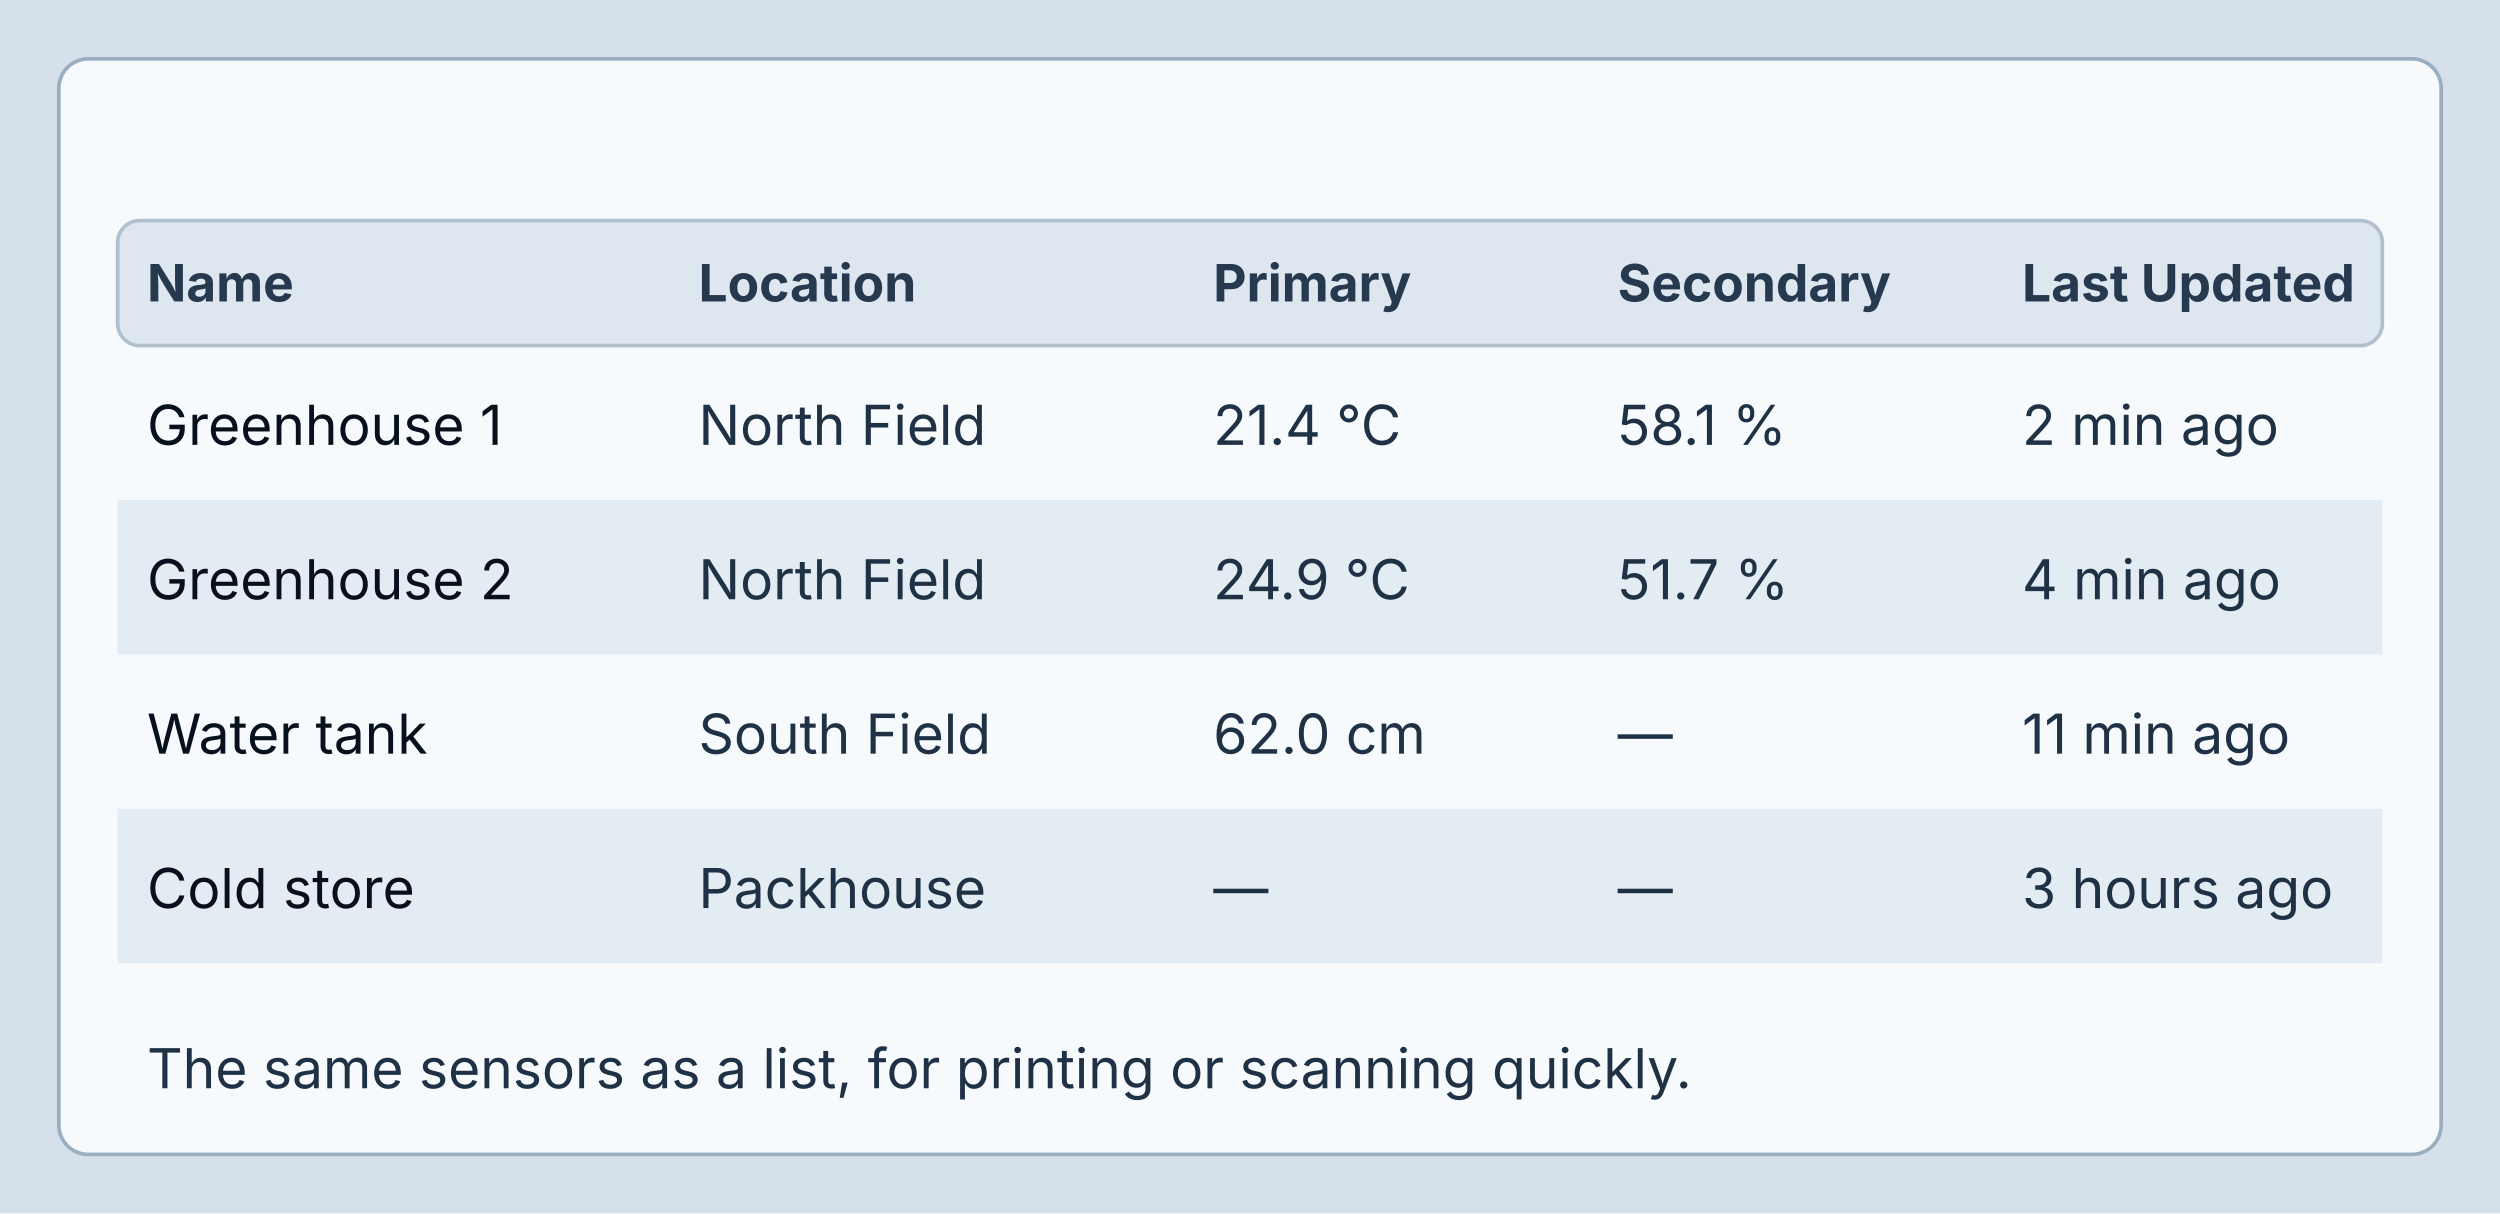
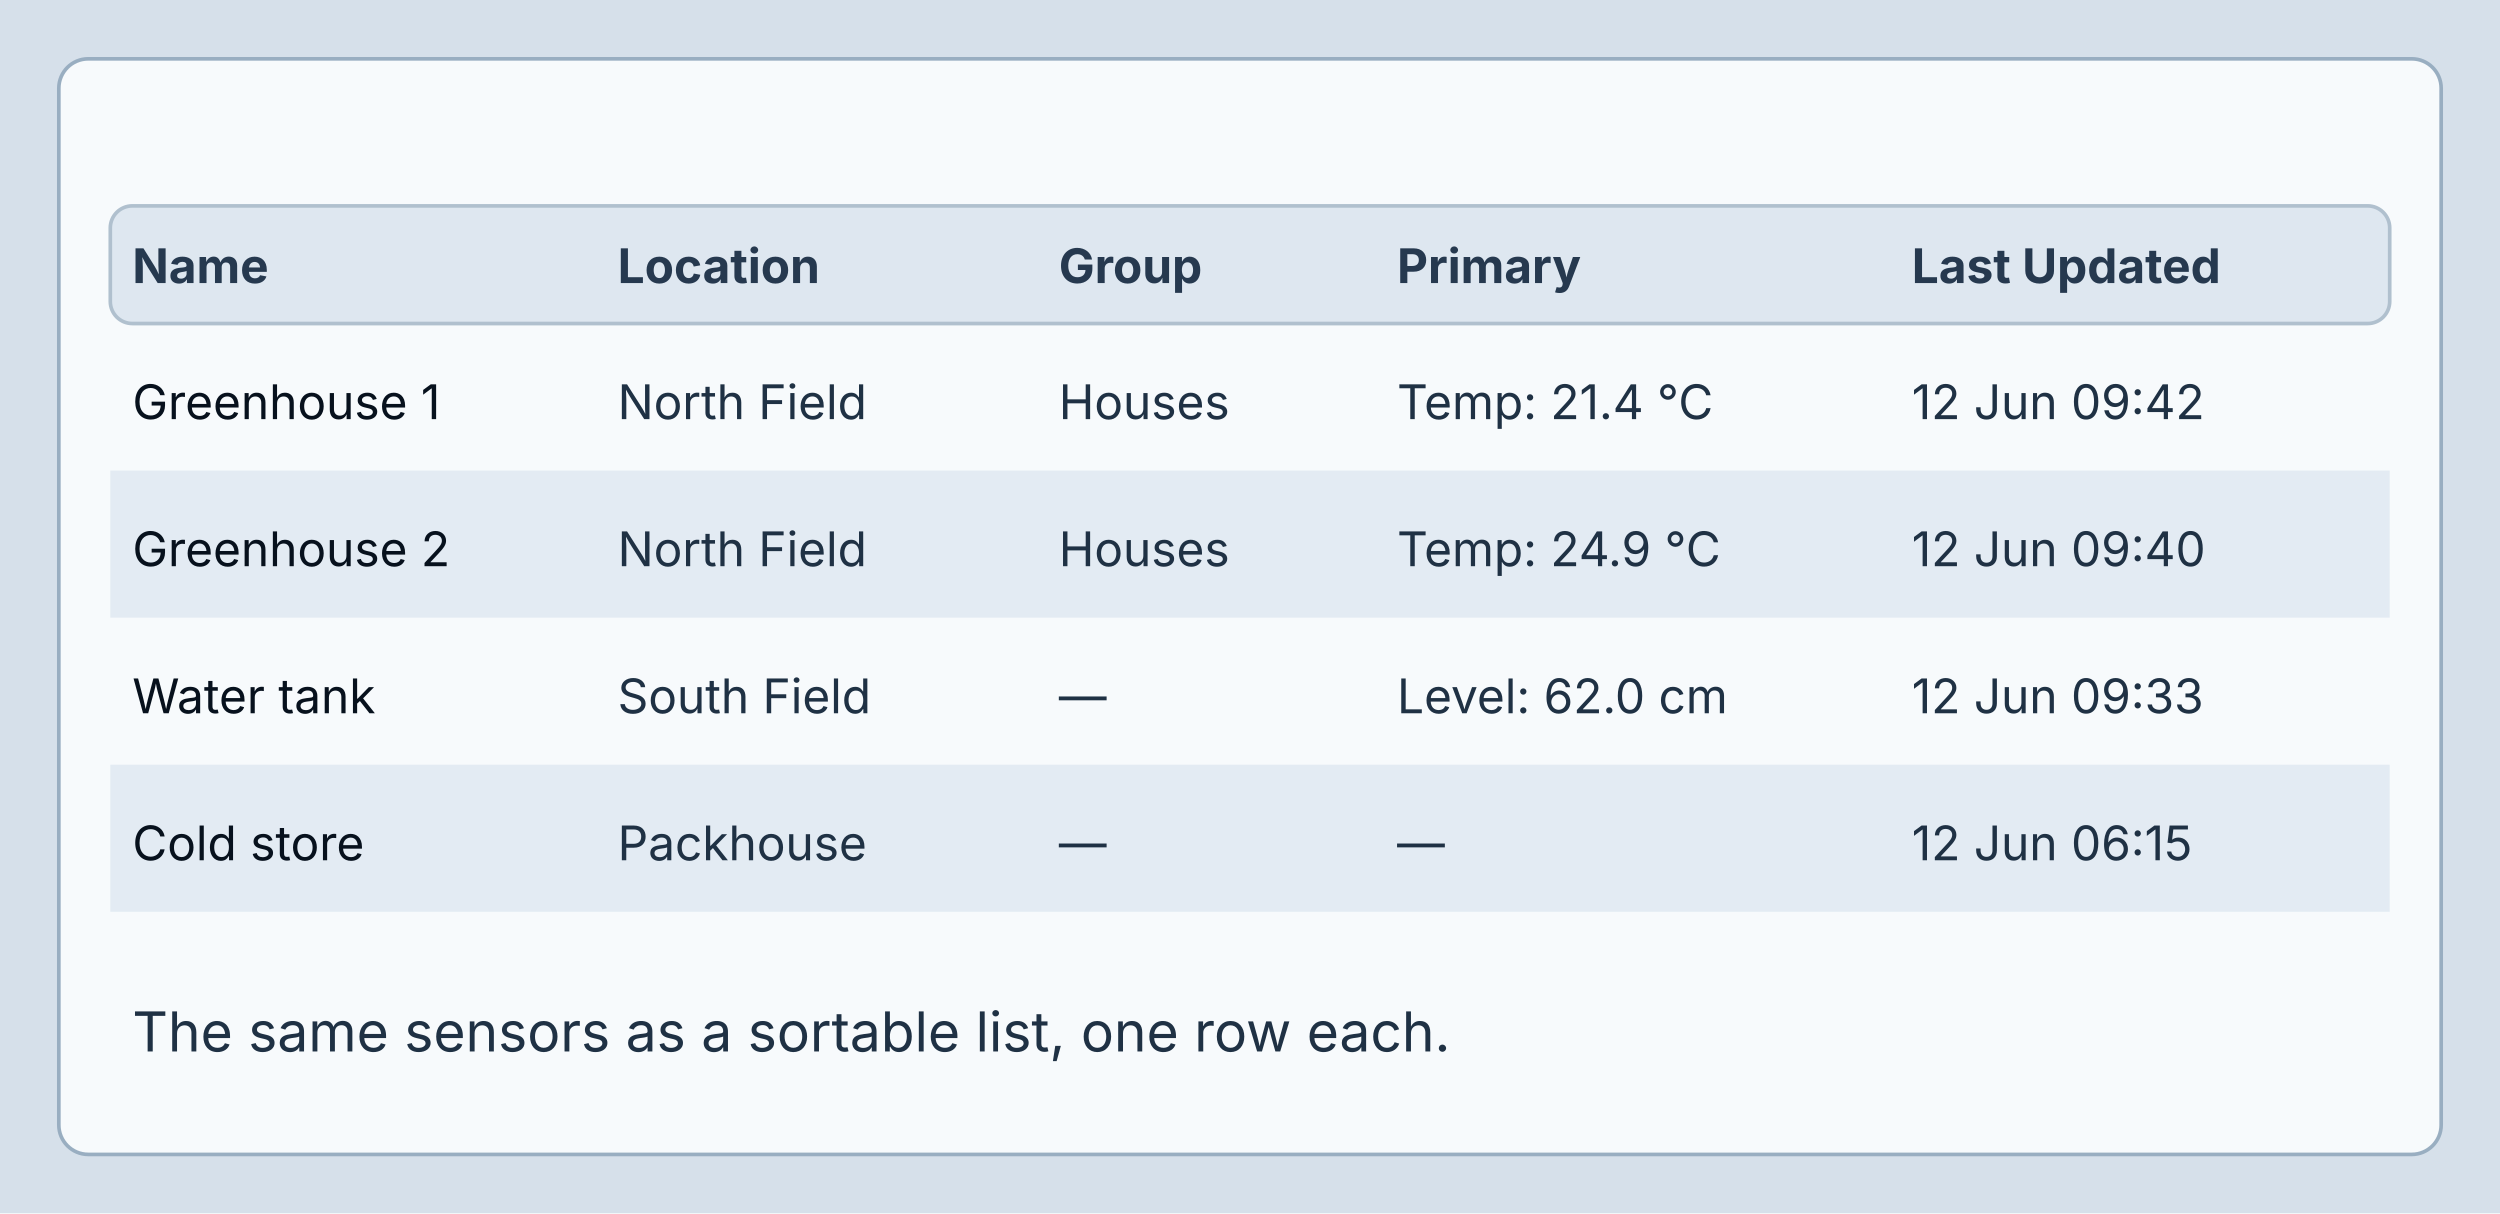
- <svg xmlns="http://www.w3.org/2000/svg" viewBox="0 0 680 330" width="680" height="330" role="img" aria-label="The dashboard in Table view: columns for Name, Location, Primary, Secondary and Last Updated">
+ <svg xmlns="http://www.w3.org/2000/svg" viewBox="0 0 680 330" width="680" height="330" role="img" aria-label="The dashboard in Table view, with columns for Name, Location, Group, Primary and Last Updated">
  <defs>
    <linearGradient id="primary" x1="0" y1="0" x2="0" y2="1">
      <stop offset="0" stop-color="#40546b" />
      <stop offset="1" stop-color="#2d3d4f" />
    </linearGradient>
    <linearGradient id="secondary" x1="0" y1="0" x2="0" y2="1">
      <stop offset="0" stop-color="#f8fbfd" />
      <stop offset="1" stop-color="#edf3f8" />
    </linearGradient>
  </defs>
  <rect width="680" height="330" fill="#eef3f8" />
  <rect x="0" y="0" width="680" height="330" rx="0" fill="#d6e0ea" />
  <rect x="16" y="16" width="648" height="298" rx="8" fill="#f7fafc" stroke="#99aec1" />
-   <rect x="32" y="60" width="616" height="34" rx="6" fill="#dee7f0" stroke="#b0c0ce" />
-   <text x="40" y="82" font-family="Inter, 'Inter Variable', system-ui, -apple-system, 'Noto Sans JP', sans-serif" font-size="14" font-weight="700" fill="#26394f" text-anchor="start">Name</text>
-   <text x="190" y="82" font-family="Inter, 'Inter Variable', system-ui, -apple-system, 'Noto Sans JP', sans-serif" font-size="14" font-weight="700" fill="#26394f" text-anchor="start">Location</text>
-   <text x="330" y="82" font-family="Inter, 'Inter Variable', system-ui, -apple-system, 'Noto Sans JP', sans-serif" font-size="14" font-weight="700" fill="#26394f" text-anchor="start">Primary</text>
-   <text x="440" y="82" font-family="Inter, 'Inter Variable', system-ui, -apple-system, 'Noto Sans JP', sans-serif" font-size="14" font-weight="700" fill="#26394f" text-anchor="start">Secondary</text>
-   <text x="550" y="82" font-family="Inter, 'Inter Variable', system-ui, -apple-system, 'Noto Sans JP', sans-serif" font-size="14" font-weight="700" fill="#26394f" text-anchor="start">Last Updated</text>
-   <text x="40" y="121" font-family="Inter, 'Inter Variable', system-ui, -apple-system, 'Noto Sans JP', sans-serif" font-size="15" font-weight="400" fill="#07111d" text-anchor="start">Greenhouse 1</text>
-   <text x="190" y="121" font-family="Inter, 'Inter Variable', system-ui, -apple-system, 'Noto Sans JP', sans-serif" font-size="15" font-weight="400" fill="#1f3144" text-anchor="start">North Field</text>
-   <text x="330" y="121" font-family="Inter, 'Inter Variable', system-ui, -apple-system, 'Noto Sans JP', sans-serif" font-size="15" font-weight="400" fill="#1f3144" text-anchor="start">21.4 °C</text>
-   <text x="440" y="121" font-family="Inter, 'Inter Variable', system-ui, -apple-system, 'Noto Sans JP', sans-serif" font-size="15" font-weight="400" fill="#1f3144" text-anchor="start">58.1 %</text>
-   <text x="550" y="121" font-family="Inter, 'Inter Variable', system-ui, -apple-system, 'Noto Sans JP', sans-serif" font-size="15" font-weight="400" fill="#1f3144" text-anchor="start">2 min ago</text>
-   <rect x="32" y="136" width="616" height="42" rx="0" fill="#e3ebf3" />
-   <text x="40" y="163" font-family="Inter, 'Inter Variable', system-ui, -apple-system, 'Noto Sans JP', sans-serif" font-size="15" font-weight="400" fill="#07111d" text-anchor="start">Greenhouse 2</text>
-   <text x="190" y="163" font-family="Inter, 'Inter Variable', system-ui, -apple-system, 'Noto Sans JP', sans-serif" font-size="15" font-weight="400" fill="#1f3144" text-anchor="start">North Field</text>
-   <text x="330" y="163" font-family="Inter, 'Inter Variable', system-ui, -apple-system, 'Noto Sans JP', sans-serif" font-size="15" font-weight="400" fill="#1f3144" text-anchor="start">24.9 °C</text>
-   <text x="440" y="163" font-family="Inter, 'Inter Variable', system-ui, -apple-system, 'Noto Sans JP', sans-serif" font-size="15" font-weight="400" fill="#1f3144" text-anchor="start">51.7 %</text>
-   <text x="550" y="163" font-family="Inter, 'Inter Variable', system-ui, -apple-system, 'Noto Sans JP', sans-serif" font-size="15" font-weight="400" fill="#1f3144" text-anchor="start">4 min ago</text>
-   <text x="40" y="205" font-family="Inter, 'Inter Variable', system-ui, -apple-system, 'Noto Sans JP', sans-serif" font-size="15" font-weight="400" fill="#07111d" text-anchor="start">Water tank</text>
-   <text x="190" y="205" font-family="Inter, 'Inter Variable', system-ui, -apple-system, 'Noto Sans JP', sans-serif" font-size="15" font-weight="400" fill="#1f3144" text-anchor="start">South Field</text>
-   <text x="330" y="205" font-family="Inter, 'Inter Variable', system-ui, -apple-system, 'Noto Sans JP', sans-serif" font-size="15" font-weight="400" fill="#1f3144" text-anchor="start">62.0 cm</text>
-   <text x="440" y="205" font-family="Inter, 'Inter Variable', system-ui, -apple-system, 'Noto Sans JP', sans-serif" font-size="15" font-weight="400" fill="#1f3144" text-anchor="start">—</text>
-   <text x="550" y="205" font-family="Inter, 'Inter Variable', system-ui, -apple-system, 'Noto Sans JP', sans-serif" font-size="15" font-weight="400" fill="#1f3144" text-anchor="start">11 min ago</text>
-   <rect x="32" y="220" width="616" height="42" rx="0" fill="#e3ebf3" />
-   <text x="40" y="247" font-family="Inter, 'Inter Variable', system-ui, -apple-system, 'Noto Sans JP', sans-serif" font-size="15" font-weight="400" fill="#07111d" text-anchor="start">Cold store</text>
-   <text x="190" y="247" font-family="Inter, 'Inter Variable', system-ui, -apple-system, 'Noto Sans JP', sans-serif" font-size="15" font-weight="400" fill="#1f3144" text-anchor="start">Packhouse</text>
-   <text x="330" y="247" font-family="Inter, 'Inter Variable', system-ui, -apple-system, 'Noto Sans JP', sans-serif" font-size="15" font-weight="400" fill="#1f3144" text-anchor="start">—</text>
-   <text x="440" y="247" font-family="Inter, 'Inter Variable', system-ui, -apple-system, 'Noto Sans JP', sans-serif" font-size="15" font-weight="400" fill="#1f3144" text-anchor="start">—</text>
-   <text x="550" y="247" font-family="Inter, 'Inter Variable', system-ui, -apple-system, 'Noto Sans JP', sans-serif" font-size="15" font-weight="400" fill="#1f3144" text-anchor="start">3 hours ago</text>
-   <text x="40" y="296" font-family="Inter, 'Inter Variable', system-ui, -apple-system, 'Noto Sans JP', sans-serif" font-size="15" font-weight="400" fill="#1f3144" text-anchor="start">The same sensors as a list, for printing or scanning quickly.</text>
+   <rect x="30" y="56" width="620" height="32" rx="6" fill="#dee7f0" stroke="#b0c0ce" />
+   <text x="36" y="77" font-family="Inter, 'Inter Variable', system-ui, -apple-system, 'Noto Sans JP', sans-serif" font-size="13" font-weight="700" fill="#26394f" text-anchor="start">Name</text>
+   <text x="168" y="77" font-family="Inter, 'Inter Variable', system-ui, -apple-system, 'Noto Sans JP', sans-serif" font-size="13" font-weight="700" fill="#26394f" text-anchor="start">Location</text>
+   <text x="288" y="77" font-family="Inter, 'Inter Variable', system-ui, -apple-system, 'Noto Sans JP', sans-serif" font-size="13" font-weight="700" fill="#26394f" text-anchor="start">Group</text>
+   <text x="380" y="77" font-family="Inter, 'Inter Variable', system-ui, -apple-system, 'Noto Sans JP', sans-serif" font-size="13" font-weight="700" fill="#26394f" text-anchor="start">Primary</text>
+   <text x="520" y="77" font-family="Inter, 'Inter Variable', system-ui, -apple-system, 'Noto Sans JP', sans-serif" font-size="13" font-weight="700" fill="#26394f" text-anchor="start">Last Updated</text>
+   <text x="36" y="114" font-family="Inter, 'Inter Variable', system-ui, -apple-system, 'Noto Sans JP', sans-serif" font-size="13" font-weight="400" fill="#07111d" text-anchor="start">Greenhouse 1</text>
+   <text x="168" y="114" font-family="Inter, 'Inter Variable', system-ui, -apple-system, 'Noto Sans JP', sans-serif" font-size="13" font-weight="400" fill="#1f3144" text-anchor="start">North Field</text>
+   <text x="288" y="114" font-family="Inter, 'Inter Variable', system-ui, -apple-system, 'Noto Sans JP', sans-serif" font-size="13" font-weight="400" fill="#1f3144" text-anchor="start">Houses</text>
+   <text x="380" y="114" font-family="Inter, 'Inter Variable', system-ui, -apple-system, 'Noto Sans JP', sans-serif" font-size="13" font-weight="400" fill="#1f3144" text-anchor="start">Temp: 21.4 °C</text>
+   <text x="520" y="114" font-family="Inter, 'Inter Variable', system-ui, -apple-system, 'Noto Sans JP', sans-serif" font-size="13" font-weight="400" fill="#1f3144" text-anchor="start">12 Jun 09:42</text>
+   <rect x="30" y="128" width="620" height="40" rx="0" fill="#e3ebf3" />
+   <text x="36" y="154" font-family="Inter, 'Inter Variable', system-ui, -apple-system, 'Noto Sans JP', sans-serif" font-size="13" font-weight="400" fill="#07111d" text-anchor="start">Greenhouse 2</text>
+   <text x="168" y="154" font-family="Inter, 'Inter Variable', system-ui, -apple-system, 'Noto Sans JP', sans-serif" font-size="13" font-weight="400" fill="#1f3144" text-anchor="start">North Field</text>
+   <text x="288" y="154" font-family="Inter, 'Inter Variable', system-ui, -apple-system, 'Noto Sans JP', sans-serif" font-size="13" font-weight="400" fill="#1f3144" text-anchor="start">Houses</text>
+   <text x="380" y="154" font-family="Inter, 'Inter Variable', system-ui, -apple-system, 'Noto Sans JP', sans-serif" font-size="13" font-weight="400" fill="#1f3144" text-anchor="start">Temp: 24.9 °C</text>
+   <text x="520" y="154" font-family="Inter, 'Inter Variable', system-ui, -apple-system, 'Noto Sans JP', sans-serif" font-size="13" font-weight="400" fill="#1f3144" text-anchor="start">12 Jun 09:40</text>
+   <text x="36" y="194" font-family="Inter, 'Inter Variable', system-ui, -apple-system, 'Noto Sans JP', sans-serif" font-size="13" font-weight="400" fill="#07111d" text-anchor="start">Water tank</text>
+   <text x="168" y="194" font-family="Inter, 'Inter Variable', system-ui, -apple-system, 'Noto Sans JP', sans-serif" font-size="13" font-weight="400" fill="#1f3144" text-anchor="start">South Field</text>
+   <text x="288" y="194" font-family="Inter, 'Inter Variable', system-ui, -apple-system, 'Noto Sans JP', sans-serif" font-size="13" font-weight="400" fill="#1f3144" text-anchor="start">—</text>
+   <text x="380" y="194" font-family="Inter, 'Inter Variable', system-ui, -apple-system, 'Noto Sans JP', sans-serif" font-size="13" font-weight="400" fill="#1f3144" text-anchor="start">Level: 62.0 cm</text>
+   <text x="520" y="194" font-family="Inter, 'Inter Variable', system-ui, -apple-system, 'Noto Sans JP', sans-serif" font-size="13" font-weight="400" fill="#1f3144" text-anchor="start">12 Jun 09:33</text>
+   <rect x="30" y="208" width="620" height="40" rx="0" fill="#e3ebf3" />
+   <text x="36" y="234" font-family="Inter, 'Inter Variable', system-ui, -apple-system, 'Noto Sans JP', sans-serif" font-size="13" font-weight="400" fill="#07111d" text-anchor="start">Cold store</text>
+   <text x="168" y="234" font-family="Inter, 'Inter Variable', system-ui, -apple-system, 'Noto Sans JP', sans-serif" font-size="13" font-weight="400" fill="#1f3144" text-anchor="start">Packhouse</text>
+   <text x="288" y="234" font-family="Inter, 'Inter Variable', system-ui, -apple-system, 'Noto Sans JP', sans-serif" font-size="13" font-weight="400" fill="#1f3144" text-anchor="start">—</text>
+   <text x="380" y="234" font-family="Inter, 'Inter Variable', system-ui, -apple-system, 'Noto Sans JP', sans-serif" font-size="13" font-weight="400" fill="#1f3144" text-anchor="start">—</text>
+   <text x="520" y="234" font-family="Inter, 'Inter Variable', system-ui, -apple-system, 'Noto Sans JP', sans-serif" font-size="13" font-weight="400" fill="#1f3144" text-anchor="start">12 Jun 06:15</text>
+   <text x="36" y="286" font-family="Inter, 'Inter Variable', system-ui, -apple-system, 'Noto Sans JP', sans-serif" font-size="15" font-weight="400" fill="#1f3144" text-anchor="start">The same sensors as a sortable list, one row each.</text>
</svg>
